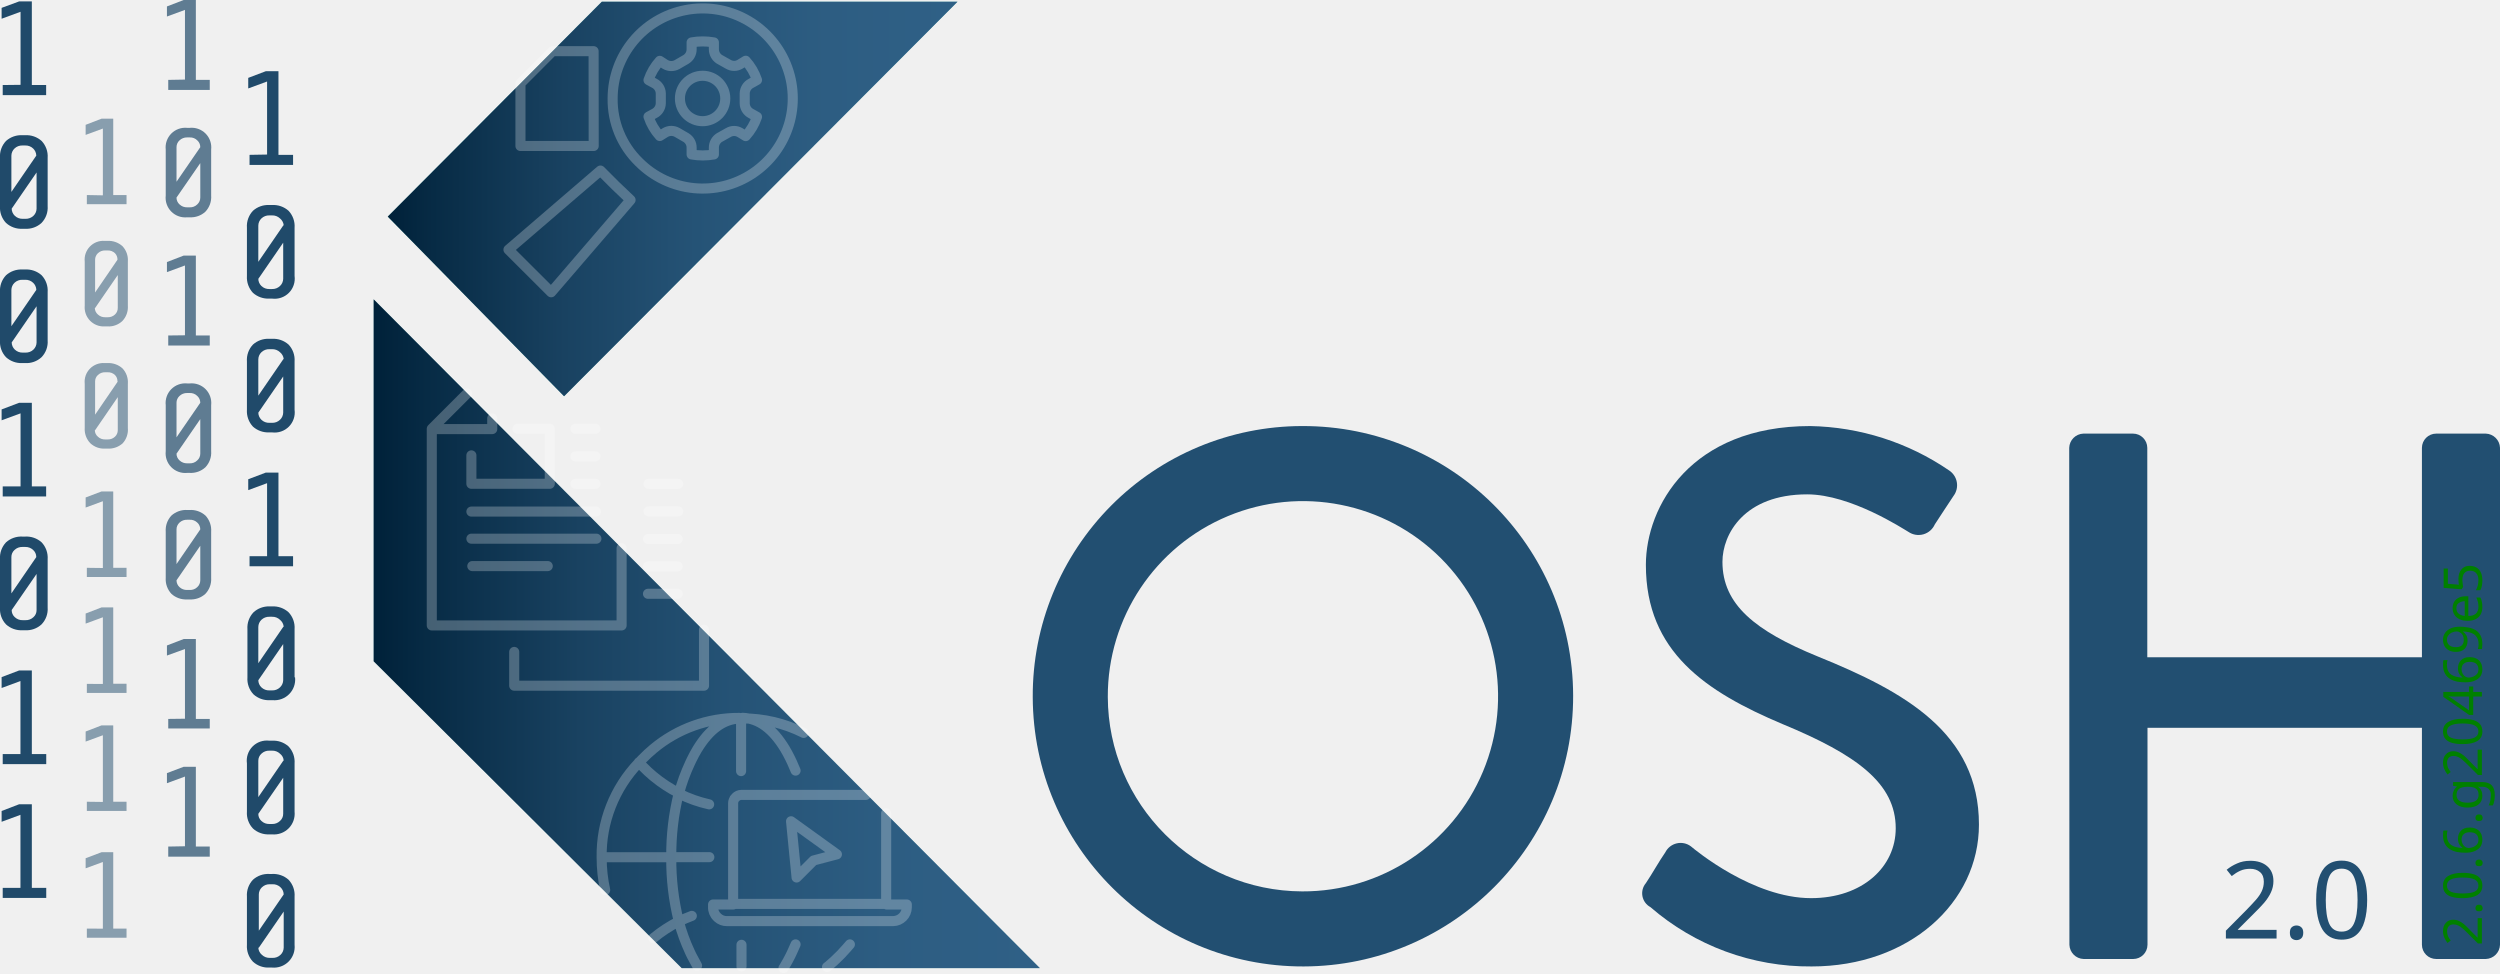
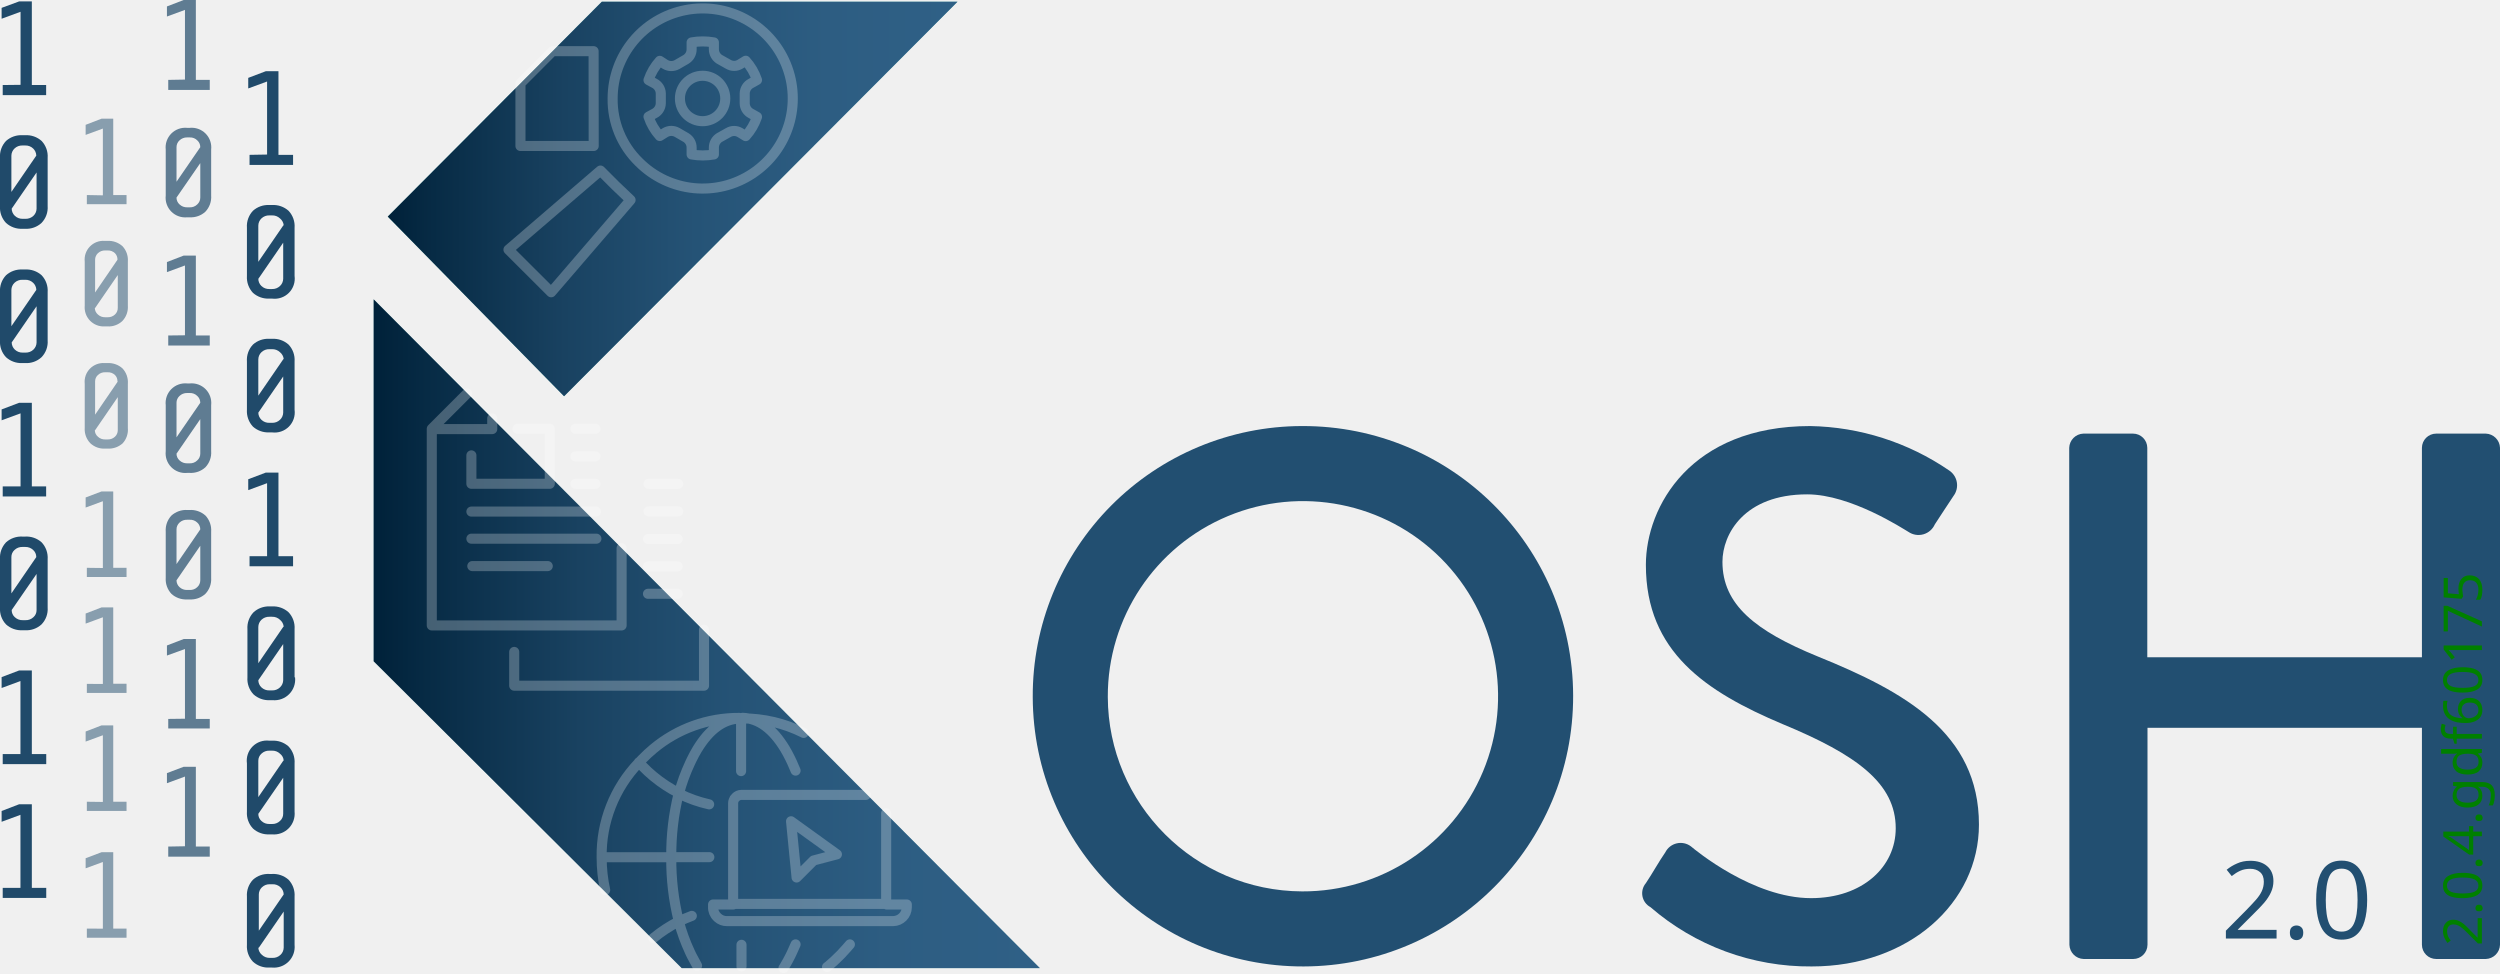
<svg xmlns="http://www.w3.org/2000/svg" xmlns:xlink="http://www.w3.org/1999/xlink" viewBox="0 0 248.15 96.65" version="1.1" id="svg4211">
  <defs id="defs4110">
    <style id="style4094">.cls-1{isolation:isolate;}.cls-2,.cls-3,.cls-4,.cls-5{fill:#224f71;}.cls-3,.cls-4,.cls-5,.cls-6{mix-blend-mode:multiply;}.cls-4{opacity:0.7;}.cls-5{opacity:0.5;}.cls-6{fill:#afdedc;}.cls-7{fill:url(#linear-gradient);}.cls-8{fill:url(#linear-gradient-2);}.cls-9{opacity:0.25;}.cls-10,.cls-11{fill:none;stroke:#fff;stroke-linecap:round;stroke-linejoin:round;}.cls-10{fill-rule:evenodd;}</style>
    <linearGradient id="linear-gradient" x1="38.49" y1="19.75" x2="95.04" y2="19.75" gradientUnits="userSpaceOnUse">
      <stop offset="0" stop-color="#002139" id="stop4096" />
      <stop offset="0.08" stop-color="#072b45" id="stop4098" />
      <stop offset="0.31" stop-color="#194261" id="stop4100" />
      <stop offset="0.54" stop-color="#255376" id="stop4102" />
      <stop offset="0.77" stop-color="#2d5d82" id="stop4104" />
      <stop offset="0.99" stop-color="#2f6086" id="stop4106" />
    </linearGradient>
    <linearGradient id="linear-gradient-2" x1="37.09" y1="62.9" x2="103.22" y2="62.9" xlink:href="#linear-gradient" />
    <linearGradient xlink:href="#linear-gradient" id="linearGradient4217" gradientUnits="userSpaceOnUse" x1="38.49" y1="19.75" x2="95.04" y2="19.75" />
  </defs>
  <path class="cls-2" d="m 129.25,42.29 a 26.82,26.82 0 1 1 -26.74,26.89 26.77,26.77 0 0 1 26.74,-26.89 z m 0,46.19 a 19.37,19.37 0 1 0 -19.29,-19.3 19.37,19.37 0 0 0 19.29,19.3 z" id="path4112" style="isolation:isolate;fill:#224f71" />
  <path class="cls-2" d="m 163.37,87.66 c 0.67,-1 1.26,-2.09 1.93,-3.06 a 1.7,1.7 0 0 1 2.54,-0.59 c 0.44,0.37 6.18,5.14 11.92,5.14 5.14,0 8.41,-3.13 8.41,-6.93 0,-4.47 -3.87,-7.3 -11.24,-10.35 -7.6,-3.21 -13.56,-7.16 -13.56,-15.8 0,-5.81 4.47,-13.78 16.31,-13.78 a 25.21,25.21 0 0 1 13.78,4.4 1.76,1.76 0 0 1 0.45,2.53 c -0.6,0.89 -1.27,1.94 -1.86,2.83 a 1.77,1.77 0 0 1 -2.61,0.75 c -0.52,-0.3 -5.74,-3.73 -10.06,-3.73 -6.25,0 -8.41,3.95 -8.41,6.7 0,4.25 3.27,6.86 9.46,9.39 8.64,3.5 16,7.6 16,16.69 0,7.75 -6.93,14.08 -16.61,14.08 a 24.14,24.14 0 0 1 -16,-5.89 1.56,1.56 0 0 1 -0.45,-2.38 z" id="path4114" style="isolation:isolate;fill:#224f71" />
  <path class="cls-2" d="m 205.39,44.45 a 1.46,1.46 0 0 1 1.41,-1.41 h 4.92 a 1.42,1.42 0 0 1 1.42,1.41 V 65.24 H 240.4 V 44.45 a 1.42,1.42 0 0 1 1.42,-1.41 h 4.91 a 1.46,1.46 0 0 1 1.42,1.41 v 49.33 a 1.46,1.46 0 0 1 -1.42,1.41 h -4.91 A 1.42,1.42 0 0 1 240.4,93.78 V 72.24 h -27.24 v 21.54 a 1.42,1.42 0 0 1 -1.42,1.41 h -4.92 a 1.46,1.46 0 0 1 -1.41,-1.41 z" id="path4116" style="isolation:isolate;fill:#224f71" />
  <path class="cls-3" d="m 0.27,8.44 v 1 h 4.31 v -1 H 3.16 V 0.14 H 1.9 L 0.16,0.78 V 1.86 L 2.04,1.17 v 7.25 z" id="path4124" style="isolation:isolate;mix-blend-mode:multiply;fill:#224f71" />
  <path class="cls-3" d="M 4.73,20.45 V 15.67 A 2.21,2.21 0 0 0 4.13,13.99 2.26,2.26 0 0 0 2.5,13.42 H 2.23 A 2.26,2.26 0 0 0 0.6,13.99 2.21,2.21 0 0 0 0,15.67 v 4.78 a 2.21,2.21 0 0 0 0.6,1.68 2.26,2.26 0 0 0 1.63,0.58 H 2.5 a 2.22,2.22 0 0 0 1.62,-0.58 2.18,2.18 0 0 0 0.61,-1.68 z m -1.13,-5 -2.47,3.6 v -3.6 a 1,1 0 0 1 0.31,-0.71 1.09,1.09 0 0 1 0.79,-0.3 H 2.5 a 1.09,1.09 0 0 1 0.79,0.3 1,1 0 0 1 0.31,0.68 z m -2.44,5.26 2.47,-3.59 v 3.59 a 1,1 0 0 1 -0.31,0.71 1.09,1.09 0 0 1 -0.79,0.3 H 2.26 A 1.09,1.09 0 0 1 1.47,21.42 1,1 0 0 1 1.16,20.71 Z" id="path4126" style="isolation:isolate;mix-blend-mode:multiply;fill:#224f71" />
  <path class="cls-3" d="M 4.73,33.78 V 29 A 2.21,2.21 0 0 0 4.13,27.32 2.26,2.26 0 0 0 2.5,26.75 H 2.23 A 2.26,2.26 0 0 0 0.6,27.32 2.21,2.21 0 0 0 0,29 v 4.78 a 2.21,2.21 0 0 0 0.6,1.68 2.26,2.26 0 0 0 1.63,0.58 H 2.5 a 2.22,2.22 0 0 0 1.62,-0.58 2.18,2.18 0 0 0 0.61,-1.68 z m -1.13,-5 -2.47,3.6 v -3.6 a 1,1 0 0 1 0.31,-0.71 1.09,1.09 0 0 1 0.79,-0.3 H 2.5 a 1.09,1.09 0 0 1 0.79,0.3 1,1 0 0 1 0.31,0.63 z M 1.16,33.99 3.63,30.4 v 3.59 A 1,1 0 0 1 3.32,34.7 1.09,1.09 0 0 1 2.53,35 H 2.26 A 1.09,1.09 0 0 1 1.47,34.7 1,1 0 0 1 1.16,33.99 Z" id="path4128" style="isolation:isolate;mix-blend-mode:multiply;fill:#224f71" />
  <path class="cls-3" d="m 0.27,48.28 v 1 h 4.31 v -1 H 3.16 v -8.3 H 1.9 l -1.74,0.66 v 1.08 l 1.88,-0.69 v 7.25 z" id="path4130" style="isolation:isolate;mix-blend-mode:multiply;fill:#224f71" />
  <path class="cls-3" d="M 4.73,60.3 V 55.52 A 2.23,2.23 0 0 0 4.13,53.83 2.26,2.26 0 0 0 2.5,53.26 H 2.23 A 2.26,2.26 0 0 0 0.6,53.83 2.23,2.23 0 0 0 0,55.52 v 4.78 a 2.21,2.21 0 0 0 0.6,1.68 2.26,2.26 0 0 0 1.63,0.58 H 2.5 A 2.22,2.22 0 0 0 4.12,61.98 2.18,2.18 0 0 0 4.73,60.3 Z m -1.13,-5 -2.47,3.6 v -3.6 a 0.93,0.93 0 0 1 0.31,-0.71 1.09,1.09 0 0 1 0.79,-0.3 H 2.5 a 1.09,1.09 0 0 1 0.79,0.3 0.93,0.93 0 0 1 0.31,0.68 z m -2.44,5.25 2.47,-3.58 v 3.58 a 0.92,0.92 0 0 1 -0.31,0.71 1.09,1.09 0 0 1 -0.79,0.3 H 2.26 A 1.09,1.09 0 0 1 1.47,61.26 0.92,0.92 0 0 1 1.16,60.55 Z" id="path4132" style="isolation:isolate;mix-blend-mode:multiply;fill:#224f71" />
  <path class="cls-3" d="m 0.27,74.85 v 1 h 4.32 v -1 H 3.16 v -8.3 H 1.9 l -1.74,0.66 v 1.08 L 2.03,67.6 v 7.25 z" id="path4134" style="isolation:isolate;mix-blend-mode:multiply;fill:#224f71" />
  <path class="cls-3" d="m 0.27,88.13 v 1 h 4.32 v -1 H 3.16 v -8.3 H 1.9 L 0.16,80.5 v 1.07 l 1.87,-0.69 v 7.25 z" id="path4136" style="isolation:isolate;mix-blend-mode:multiply;fill:#224f71" />
  <path class="cls-3" d="m 24.77,15.37 v 1 h 4.32 v -1 h -1.45 v -8.3 h -1.26 l -1.74,0.66 v 1.05 l 1.87,-0.69 v 7.25 z" id="path4138" style="isolation:isolate;mix-blend-mode:multiply;fill:#224f71" />
  <path class="cls-3" d="M 29.24,27.39 V 22.61 A 2.22,2.22 0 0 0 28.64,20.92 2.27,2.27 0 0 0 27,20.35 h -0.26 a 2.25,2.25 0 0 0 -1.63,0.57 2.22,2.22 0 0 0 -0.6,1.69 v 4.78 a 2.24,2.24 0 0 0 0.6,1.68 2.28,2.28 0 0 0 1.63,0.57 H 27 a 2,2 0 0 0 2.24,-2.25 z m -1.13,-5 -2.47,3.6 v -3.6 a 1,1 0 0 1 0.31,-0.71 1.09,1.09 0 0 1 0.79,-0.3 H 27 a 1.08,1.08 0 0 1 0.79,0.3 1,1 0 0 1 0.37,0.67 z m -2.47,5.29 2.47,-3.59 v 3.59 a 1,1 0 0 1 -0.32,0.71 1.08,1.08 0 0 1 -0.79,0.3 h -0.26 a 1.09,1.09 0 0 1 -0.79,-0.3 1,1 0 0 1 -0.31,-0.75 z" id="path4140" style="isolation:isolate;mix-blend-mode:multiply;fill:#224f71" />
  <path class="cls-3" d="M 29.24,40.67 V 35.88 A 2.21,2.21 0 0 0 28.64,34.2 2.27,2.27 0 0 0 27,33.63 h -0.26 a 2.25,2.25 0 0 0 -1.63,0.57 2.21,2.21 0 0 0 -0.6,1.68 v 4.79 a 2.24,2.24 0 0 0 0.6,1.68 2.28,2.28 0 0 0 1.63,0.57 H 27 a 2,2 0 0 0 2.24,-2.25 z m -1.13,-5 -2.47,3.6 v -3.6 a 1,1 0 0 1 0.31,-0.71 1.09,1.09 0 0 1 0.79,-0.3 H 27 a 1.08,1.08 0 0 1 0.79,0.3 1,1 0 0 1 0.37,0.67 z m -2.47,5.29 2.47,-3.59 v 3.59 a 1,1 0 0 1 -0.32,0.71 1.08,1.08 0 0 1 -0.79,0.3 h -0.26 a 1.09,1.09 0 0 1 -0.79,-0.3 1,1 0 0 1 -0.31,-0.75 z" id="path4142" style="isolation:isolate;mix-blend-mode:multiply;fill:#224f71" />
  <path class="cls-3" d="m 24.77,55.21 v 1 h 4.32 v -1 h -1.45 v -8.3 h -1.26 l -1.74,0.66 v 1.08 l 1.87,-0.69 v 7.25 z" id="path4144" style="isolation:isolate;mix-blend-mode:multiply;fill:#224f71" />
  <path class="cls-3" d="M 29.24,67.23 V 62.45 A 2.21,2.21 0 0 0 28.64,60.77 2.28,2.28 0 0 0 27,60.19 h -0.26 a 2.25,2.25 0 0 0 -1.58,0.59 2.21,2.21 0 0 0 -0.6,1.68 v 4.78 a 2.21,2.21 0 0 0 0.6,1.68 2.24,2.24 0 0 0 1.63,0.58 h 0.26 a 2.06,2.06 0 0 0 2.24,-2.26 z m -1.13,-5 -2.47,3.6 v -3.6 a 1,1 0 0 1 0.31,-0.71 1.09,1.09 0 0 1 0.79,-0.3 H 27 a 1.08,1.08 0 0 1 0.79,0.3 1,1 0 0 1 0.37,0.68 z m -2.47,5.29 2.47,-3.59 v 3.59 a 1,1 0 0 1 -0.32,0.71 1.08,1.08 0 0 1 -0.79,0.3 h -0.26 a 1.09,1.09 0 0 1 -0.79,-0.3 1,1 0 0 1 -0.31,-0.74 z" id="path4146" style="isolation:isolate;mix-blend-mode:multiply;fill:#224f71" />
  <path class="cls-3" d="M 29.24,80.52 V 75.78 A 2.23,2.23 0 0 0 28.64,74.09 2.27,2.27 0 0 0 27,73.52 h -0.26 a 2,2 0 0 0 -2.23,2.26 v 4.78 a 2.21,2.21 0 0 0 0.6,1.68 2.24,2.24 0 0 0 1.63,0.58 H 27 a 2.06,2.06 0 0 0 2.24,-2.26 z m -1.13,-5 -2.47,3.6 v -3.6 a 0.93,0.93 0 0 1 0.31,-0.71 1.09,1.09 0 0 1 0.79,-0.3 H 27 a 1.08,1.08 0 0 1 0.79,0.3 0.94,0.94 0 0 1 0.37,0.68 z m -2.47,5.26 2.47,-3.58 v 3.58 a 0.94,0.94 0 0 1 -0.32,0.71 1.08,1.08 0 0 1 -0.79,0.3 h -0.26 a 1.09,1.09 0 0 1 -0.79,-0.3 0.93,0.93 0 0 1 -0.31,-0.71 z" id="path4148" style="isolation:isolate;mix-blend-mode:multiply;fill:#224f71" />
  <path class="cls-3" d="M 29.24,93.78 V 89 A 2.21,2.21 0 0 0 28.64,87.32 2.27,2.27 0 0 0 27,86.75 h -0.26 a 2.25,2.25 0 0 0 -1.63,0.57 2.21,2.21 0 0 0 -0.6,1.68 v 4.78 a 2.21,2.21 0 0 0 0.6,1.68 2.24,2.24 0 0 0 1.63,0.58 H 27 a 2.06,2.06 0 0 0 2.24,-2.26 z m -1.08,-5 -2.47,3.6 v -3.6 a 1,1 0 0 1 0.31,-0.71 1.09,1.09 0 0 1 0.79,-0.3 h 0.26 a 1.08,1.08 0 0 1 0.79,0.3 1,1 0 0 1 0.32,0.71 z m -2.47,5.29 2.47,-3.59 v 3.59 a 1,1 0 0 1 -0.32,0.71 1.08,1.08 0 0 1 -0.79,0.3 H 26.79 A 1.09,1.09 0 0 1 26,94.78 1,1 0 0 1 25.64,94.06 Z" id="path4150" style="isolation:isolate;mix-blend-mode:multiply;fill:#224f71" />
  <path class="cls-4" d="m 16.7,7.93 v 1 h 4.12 v -1 H 19.44 V 0 h -1.21 l -1.66,0.64 v 1 L 18.36,0.98 V 7.9 Z" id="path4152" style="opacity:0.7;isolation:isolate;mix-blend-mode:multiply;fill:#224f71" />
  <path class="cls-4" d="m 20.96,19.41 v -4.56 a 1.95,1.95 0 0 0 -2.13,-2.16 h -0.25 a 1.95,1.95 0 0 0 -2.13,2.16 v 4.56 a 1.95,1.95 0 0 0 2.13,2.16 h 0.25 a 2.13,2.13 0 0 0 1.55,-0.55 2.1,2.1 0 0 0 0.58,-1.61 z m -1.08,-4.8 -2.36,3.43 v -3.43 a 0.9,0.9 0 0 1 0.3,-0.68 1.06,1.06 0 0 1 0.76,-0.29 h 0.25 a 1,1 0 0 1 0.75,0.29 0.9,0.9 0 0 1 0.3,0.68 z m -2.36,5 2.36,-3.42 v 3.42 a 0.9,0.9 0 0 1 -0.3,0.68 1,1 0 0 1 -0.75,0.29 h -0.25 a 1.06,1.06 0 0 1 -0.76,-0.29 0.9,0.9 0 0 1 -0.3,-0.64 z" id="path4154" style="opacity:0.7;isolation:isolate;mix-blend-mode:multiply;fill:#224f71" />
  <path class="cls-4" d="m 16.7,33.3 v 1 h 4.12 v -1 h -1.38 v -7.93 h -1.21 l -1.66,0.64 v 1 l 1.79,-0.66 v 6.93 z" id="path4156" style="opacity:0.7;isolation:isolate;mix-blend-mode:multiply;fill:#224f71" />
  <path class="cls-4" d="m 20.96,44.78 v -4.56 a 1.95,1.95 0 0 0 -2.13,-2.16 h -0.25 a 1.95,1.95 0 0 0 -2.13,2.16 v 4.56 a 1.95,1.95 0 0 0 2.13,2.16 h 0.25 a 2.13,2.13 0 0 0 1.55,-0.55 2.1,2.1 0 0 0 0.58,-1.61 z m -1.08,-4.8 -2.36,3.43 v -3.43 a 0.91,0.91 0 0 1 0.3,-0.68 1.06,1.06 0 0 1 0.76,-0.29 h 0.25 a 1,1 0 0 1 0.75,0.29 0.91,0.91 0 0 1 0.3,0.67 z m -2.36,5.05 2.36,-3.43 v 3.43 a 0.89,0.89 0 0 1 -0.3,0.67 1,1 0 0 1 -0.75,0.29 h -0.25 a 1.06,1.06 0 0 1 -0.76,-0.29 0.89,0.89 0 0 1 -0.3,-0.68 z" id="path4158" style="opacity:0.7;isolation:isolate;mix-blend-mode:multiply;fill:#224f71" />
  <path class="cls-4" d="m 16.7,71.36 v 0.95 h 4.12 v -0.95 h -1.38 v -7.93 h -1.21 l -1.66,0.64 v 1 l 1.79,-0.65 v 6.92 z" id="path4160" style="opacity:0.7;isolation:isolate;mix-blend-mode:multiply;fill:#224f71" />
  <path class="cls-4" d="m 20.96,57.36 v -4.58 a 2.12,2.12 0 0 0 -0.57,-1.61 2.18,2.18 0 0 0 -1.56,-0.55 h -0.25 a 2.18,2.18 0 0 0 -1.56,0.55 2.12,2.12 0 0 0 -0.57,1.61 v 4.57 a 2.13,2.13 0 0 0 0.57,1.6 2.15,2.15 0 0 0 1.56,0.55 h 0.25 a 2.13,2.13 0 0 0 1.55,-0.55 2.09,2.09 0 0 0 0.58,-1.59 z m -1.08,-4.81 -2.36,3.44 v -3.44 a 0.91,0.91 0 0 1 0.3,-0.68 1.05,1.05 0 0 1 0.76,-0.28 h 0.25 a 1,1 0 0 1 0.75,0.28 0.91,0.91 0 0 1 0.3,0.68 z m -2.36,5.05 2.36,-3.43 v 3.43 a 0.91,0.91 0 0 1 -0.3,0.68 1,1 0 0 1 -0.75,0.28 h -0.25 a 1.05,1.05 0 0 1 -0.76,-0.28 0.91,0.91 0 0 1 -0.3,-0.68 z" id="path4162" style="opacity:0.7;isolation:isolate;mix-blend-mode:multiply;fill:#224f71" />
  <path class="cls-4" d="m 16.7,84.03 v 1 h 4.12 v -1 h -1.38 v -7.92 h -1.21 l -1.66,0.63 v 1 l 1.79,-0.66 V 84 Z" id="path4164" style="opacity:0.7;isolation:isolate;mix-blend-mode:multiply;fill:#224f71" />
  <path class="cls-5" d="m 8.62,19.36 v 0.91 h 3.94 V 19.36 H 11.24 V 11.78 H 10.08 L 8.5,12.39 v 1 l 1.71,-0.63 v 6.63 z" id="path4166" style="opacity:0.5;isolation:isolate;mix-blend-mode:multiply;fill:#224f71" />
  <path class="cls-5" d="m 12.69,30.34 v -4.37 a 2,2 0 0 0 -0.54,-1.54 2.07,2.07 0 0 0 -1.5,-0.52 h -0.24 a 1.86,1.86 0 0 0 -2,2.06 v 4.37 a 1.89,1.89 0 0 0 2,2.06 h 0.24 a 2,2 0 0 0 1.49,-0.53 2,2 0 0 0 0.55,-1.53 z m -1,-4.6 -2.25,3.29 v -3.25 a 0.88,0.88 0 0 1 0.28,-0.65 1,1 0 0 1 0.72,-0.27 h 0.24 a 1,1 0 0 1 0.73,0.27 0.88,0.88 0 0 1 0.25,0.65 z m -2.25,4.83 2.25,-3.27 v 3.27 a 0.86,0.86 0 0 1 -0.28,0.65 1,1 0 0 1 -0.73,0.27 H 10.44 A 1,1 0 0 1 9.72,31.22 0.86,0.86 0 0 1 9.41,30.57 Z" id="path4168" style="opacity:0.5;isolation:isolate;mix-blend-mode:multiply;fill:#224f71" />
  <path class="cls-5" d="m 8.62,67.88 v 0.9 h 3.94 V 67.87 H 11.24 V 60.29 H 10.08 L 8.5,60.9 v 1 l 1.71,-0.63 v 6.62 z" id="path4170" style="opacity:0.5;isolation:isolate;mix-blend-mode:multiply;fill:#224f71" />
  <path class="cls-5" d="m 8.62,92.17 v 0.91 h 3.94 v -0.91 h -1.32 v -7.58 h -1.16 l -1.58,0.6 v 1 l 1.71,-0.63 v 6.62 z" id="path4172" style="opacity:0.5;isolation:isolate;mix-blend-mode:multiply;fill:#224f71" />
  <path class="cls-5" d="m 8.62,56.36 v 0.91 h 3.94 v -0.91 h -1.32 v -7.58 h -1.16 l -1.58,0.6 v 1 l 1.71,-0.63 v 6.63 z" id="path4174" style="opacity:0.5;isolation:isolate;mix-blend-mode:multiply;fill:#224f71" />
  <path class="cls-5" d="M 12.69,42.47 V 38.1 a 2,2 0 0 0 -0.54,-1.54 2.07,2.07 0 0 0 -1.5,-0.52 h -0.24 a 1.86,1.86 0 0 0 -2,2.06 v 4.37 a 2,2 0 0 0 0.56,1.53 2,2 0 0 0 1.48,0.53 h 0.24 A 2.07,2.07 0 0 0 12.18,44 2,2 0 0 0 12.69,42.47 Z m -1,-4.6 -2.25,3.29 v -3.29 a 0.86,0.86 0 0 1 0.28,-0.65 1,1 0 0 1 0.72,-0.27 h 0.24 a 1,1 0 0 1 0.73,0.27 0.86,0.86 0 0 1 0.25,0.65 z m -2.25,4.83 2.25,-3.28 v 3.28 a 0.86,0.86 0 0 1 -0.28,0.65 1,1 0 0 1 -0.73,0.27 H 10.44 A 1,1 0 0 1 9.72,43.35 0.86,0.86 0 0 1 9.41,42.7 Z" id="path4176" style="opacity:0.5;isolation:isolate;mix-blend-mode:multiply;fill:#224f71" />
  <path class="cls-5" d="m 8.62,79.58 v 0.91 h 3.94 V 79.58 H 11.24 V 72 H 10.08 L 8.5,72.61 v 1 l 1.71,-0.63 v 6.62 z" id="path4178" style="opacity:0.5;isolation:isolate;mix-blend-mode:multiply;fill:#224f71" />
  <polygon class="cls-6" points="37.09,29.71 37.09,65.64 67.67,96.1 103.22,96.1 " id="polygon4180" style="isolation:isolate;mix-blend-mode:multiply;fill:#afdedc" />
  <polygon class="cls-6" points="55.99,39.33 95.04,0.17 59.74,0.17 38.49,21.5 " id="polygon4182" style="isolation:isolate;mix-blend-mode:multiply;fill:#afdedc" />
  <polygon class="cls-6" points="55.99,39.33 95.04,0.17 59.74,0.17 38.49,21.5 " id="polygon4184" style="isolation:isolate;mix-blend-mode:multiply;fill:#afdedc" />
  <polygon class="cls-7" points="55.99,39.33 95.04,0.17 59.74,0.17 38.49,21.5 " id="polygon4186" style="isolation:isolate;fill:url(#linearGradient4217)" />
  <polygon class="cls-8" points="37.09,29.71 37.09,65.64 67.67,96.1 103.22,96.1 " id="polygon4188" style="isolation:isolate;fill:url(#linear-gradient-2)" />
  <g class="cls-9" id="g4192" style="opacity:0.25;isolation:isolate">
    <path class="cls-10" d="m 484.63,443.42 v 2.82 h 7.78 v -5.46 h -3.2 m 7.74,5.47 h -2 m 0,-2.73 h 2 m 0,-2.74 h -2 M 484.63,449 H 497 m -10.3,-9.25 v 1.06 h -6 v 19.49 h 18.84 v -7.67 m -18.84,-11.85 3.51,-3.51 m 18,11.71 h 2.95 m 0,-2.73 h -2.95 m -13.33,16.68 v 3.35 h 18.84 v -5.56 m -23,-6.31 h 7.49 m 4.83,-2.72 h -12.41 m 20.48,5.47 h -2.95 m 0,-2.72 h 2.95 m 0,-2.72 h -2.95" transform="translate(-437.84,-398.22)" id="path4190" style="fill:none;fill-rule:evenodd;stroke:#ffffff;stroke-linecap:round;stroke-linejoin:round" />
  </g>
  <g class="cls-9" id="g4202" style="opacity:0.25;isolation:isolate">
    <polygon class="cls-11" points="51.66,8.28 51.66,14.49 58.93,14.49 58.92,5.08 54.85,5.08 " id="polygon4194" style="fill:none;stroke:#ffffff;stroke-linecap:round;stroke-linejoin:round" />
    <path class="cls-11" d="m 498.92,416.63 -1.48,-1.48 -9.13,7.85 v 0 l 4.24,4.23 v 0 l 7.88,-9.16 z" transform="translate(-437.84,-398.22)" id="path4196" style="fill:none;stroke:#ffffff;stroke-linecap:round;stroke-linejoin:round" />
    <path class="cls-11" d="m 501.26,414.31 a 8.94,8.94 0 1 0 -2.61,-6.32 8.63,8.63 0 0 0 2.61,6.32 z m 1.54,-7.82 -0.59,-0.32 a 5.4,5.4 0 0 1 1.12,-1.91 l 0.56,0.36 a 1.17,1.17 0 0 0 1.17,0 l 0.88,-0.51 a 1.16,1.16 0 0 0 0.55,-1 v -0.68 a 6.16,6.16 0 0 1 2.21,0 v 0.67 a 1.18,1.18 0 0 0 0.54,1 l 0.89,0.5 a 1.13,1.13 0 0 0 1.16,0 l 0.57,-0.35 a 5.4,5.4 0 0 1 1.12,1.91 l -0.59,0.33 a 1.16,1.16 0 0 0 -0.63,1 v 1 a 1.16,1.16 0 0 0 0.63,1 l 0.59,0.33 a 5.4,5.4 0 0 1 -1.12,1.91 l -0.57,-0.35 a 1.13,1.13 0 0 0 -1.16,0 l -0.89,0.5 a 1.17,1.17 0 0 0 -0.54,1 v 0.67 a 6.16,6.16 0 0 1 -2.21,0 v -0.67 a 1.16,1.16 0 0 0 -0.55,-1 l -0.88,-0.51 a 1.17,1.17 0 0 0 -1.17,0 l -0.56,0.35 a 5.35,5.35 0 0 1 -1.12,-1.92 l 0.59,-0.32 a 1.16,1.16 0 0 0 0.63,-1 v -1 a 1.16,1.16 0 0 0 -0.63,-0.99 z" transform="translate(-437.84,-398.22)" id="path4198" style="fill:none;stroke:#ffffff;stroke-linecap:round;stroke-linejoin:round" />
    <path class="cls-11" d="m 507.58,410.25 a 2.25,2.25 0 0 0 2.25,-2.26 2.25,2.25 0 1 0 -4.5,0 2.25,2.25 0 0 0 2.25,2.26 z" transform="translate(-437.84,-398.22)" id="path4200" style="fill:none;stroke:#ffffff;stroke-linecap:round;stroke-linejoin:round" />
  </g>
  <g class="cls-9" id="g4206" style="opacity:0.25;isolation:isolate">
    <path class="cls-10" d="m 511.4,474.76 v -5.22 h -0.16 c -1.6,0.06 -3,1.09 -4.2,3.07 -0.18,0.3 -0.36,0.63 -0.54,1 l -0.18,0.38 a 18.11,18.11 0 0 0 -1.09,3 12.84,12.84 0 0 0 3,1.07 m 3.14,-8.53 h 0.16 a 13.39,13.39 0 0 1 6.08,1.44 m 6.18,6.15 h -12.36 a 0.79,0.79 0 0 0 -0.57,0.25 0.66,0.66 0 0 0 -0.2,0.31 0.75,0.75 0 0 0 -0.05,0.26 v 10 h 15.19 v -9 m -7.2,4.69 -1.69,1.69 -0.55,-5.58 4.55,3.28 z m -7.05,-14.16 c 1.6,0.06 3,1.09 4.2,3.07 0.18,0.3 0.36,0.63 0.54,1 l 0.18,0.38 c 0.12,0.26 0.23,0.52 0.34,0.79 m -18.9,11.85 a 14.8,14.8 0 0 1 -0.35,-3.23 v 0 a 13.27,13.27 0 0 1 3.68,-9.4 l 0.37,-0.38 a 14.06,14.06 0 0 1 1.08,-1 13.2,13.2 0 0 1 8.54,-3.07 m -4.72,19.65 a 12.26,12.26 0 0 0 -1.29,0.56 18.58,18.58 0 0 0 1.09,3 l 0.18,0.38 q 0.27,0.53 0.54,1 m -4.34,-2.73 a 13.61,13.61 0 0 1 2.53,-1.66 25.19,25.19 0 0 1 -0.75,-6.37 h -6.91 m 7.66,-6.38 a 25.24,25.24 0 0 0 -0.75,6.37 h 3.78 m -7,-9.41 0.37,0.39 a 14.06,14.06 0 0 0 1.08,1 13.61,13.61 0 0 0 2.53,1.66 m 10.38,17.37 a 0.83,0.83 0 0 1 0.08,-0.12 l 0.06,-0.11 c 0.19,-0.31 0.37,-0.64 0.55,-1 l 0.18,-0.38 0.33,-0.74 m 5.39,0 c -0.21,0.25 -0.43,0.5 -0.66,0.74 a 4.27,4.27 0 0 1 -0.36,0.38 q -0.52,0.53 -1.08,1 l -0.17,0.13 M 510.62,488 h -2 v 0.24 a 1.31,1.31 0 0 0 0.4,1 l 0.06,0.06 a 1.32,1.32 0 0 0 0.92,0.35 h 16.48 a 1.38,1.38 0 0 0 1.37,-1.38 V 488 h -2 m -14.41,4 v 2.15" transform="translate(-437.84,-398.22)" id="path4204" style="fill:none;fill-rule:evenodd;stroke:#ffffff;stroke-linecap:round;stroke-linejoin:round" />
  </g>
  <text xml:space="preserve" style="font-style:normal;font-weight:normal;font-size:40px;line-height:1.25;font-family:sans-serif;letter-spacing:0px;word-spacing:0px;fill:#224f71;fill-opacity:1;stroke:none" x="220.427" y="93.16" id="text4318">
    <tspan id="tspan4316" x="220.427" y="93.16" style="font-style:normal;font-variant:normal;font-weight:normal;font-stretch:normal;font-size:10.667px;font-family:sans-serif;-inkscape-font-specification:'sans-serif, Normal';font-variant-ligatures:normal;font-variant-caps:normal;font-variant-numeric:normal;font-feature-settings:normal;text-align:start;writing-mode:lr-tb;text-anchor:start;fill:#224f71;fill-opacity:1">2.0</tspan>
  </text>
  <text xml:space="preserve" style="font-style:normal;font-weight:normal;font-size:40px;line-height:1.25;font-family:sans-serif;letter-spacing:0px;word-spacing:0px;fill:#000000;fill-opacity:1;stroke:none" x="-93.897" y="246.353" id="text4402" transform="rotate(-90)">
-     <tspan id="tspan4400" x="-93.897" y="246.353" style="font-style:normal;font-variant:normal;font-weight:normal;font-stretch:normal;font-size:5.333px;font-family:sans-serif;-inkscape-font-specification:'sans-serif, Normal';font-variant-ligatures:normal;font-variant-caps:normal;font-variant-numeric:normal;font-feature-settings:normal;text-align:start;writing-mode:lr-tb;text-anchor:start;fill:#008000">2.0.6.g20469e5 </tspan>
+     <tspan id="tspan4400" x="-93.897" y="246.353" style="font-style:normal;font-variant:normal;font-weight:normal;font-stretch:normal;font-size:5.333px;font-family:sans-serif;-inkscape-font-specification:'sans-serif, Normal';font-variant-ligatures:normal;font-variant-caps:normal;font-variant-numeric:normal;font-feature-settings:normal;text-align:start;writing-mode:lr-tb;text-anchor:start;fill:#008000">2.0.4.gdf60175 </tspan>
  </text>
</svg>
